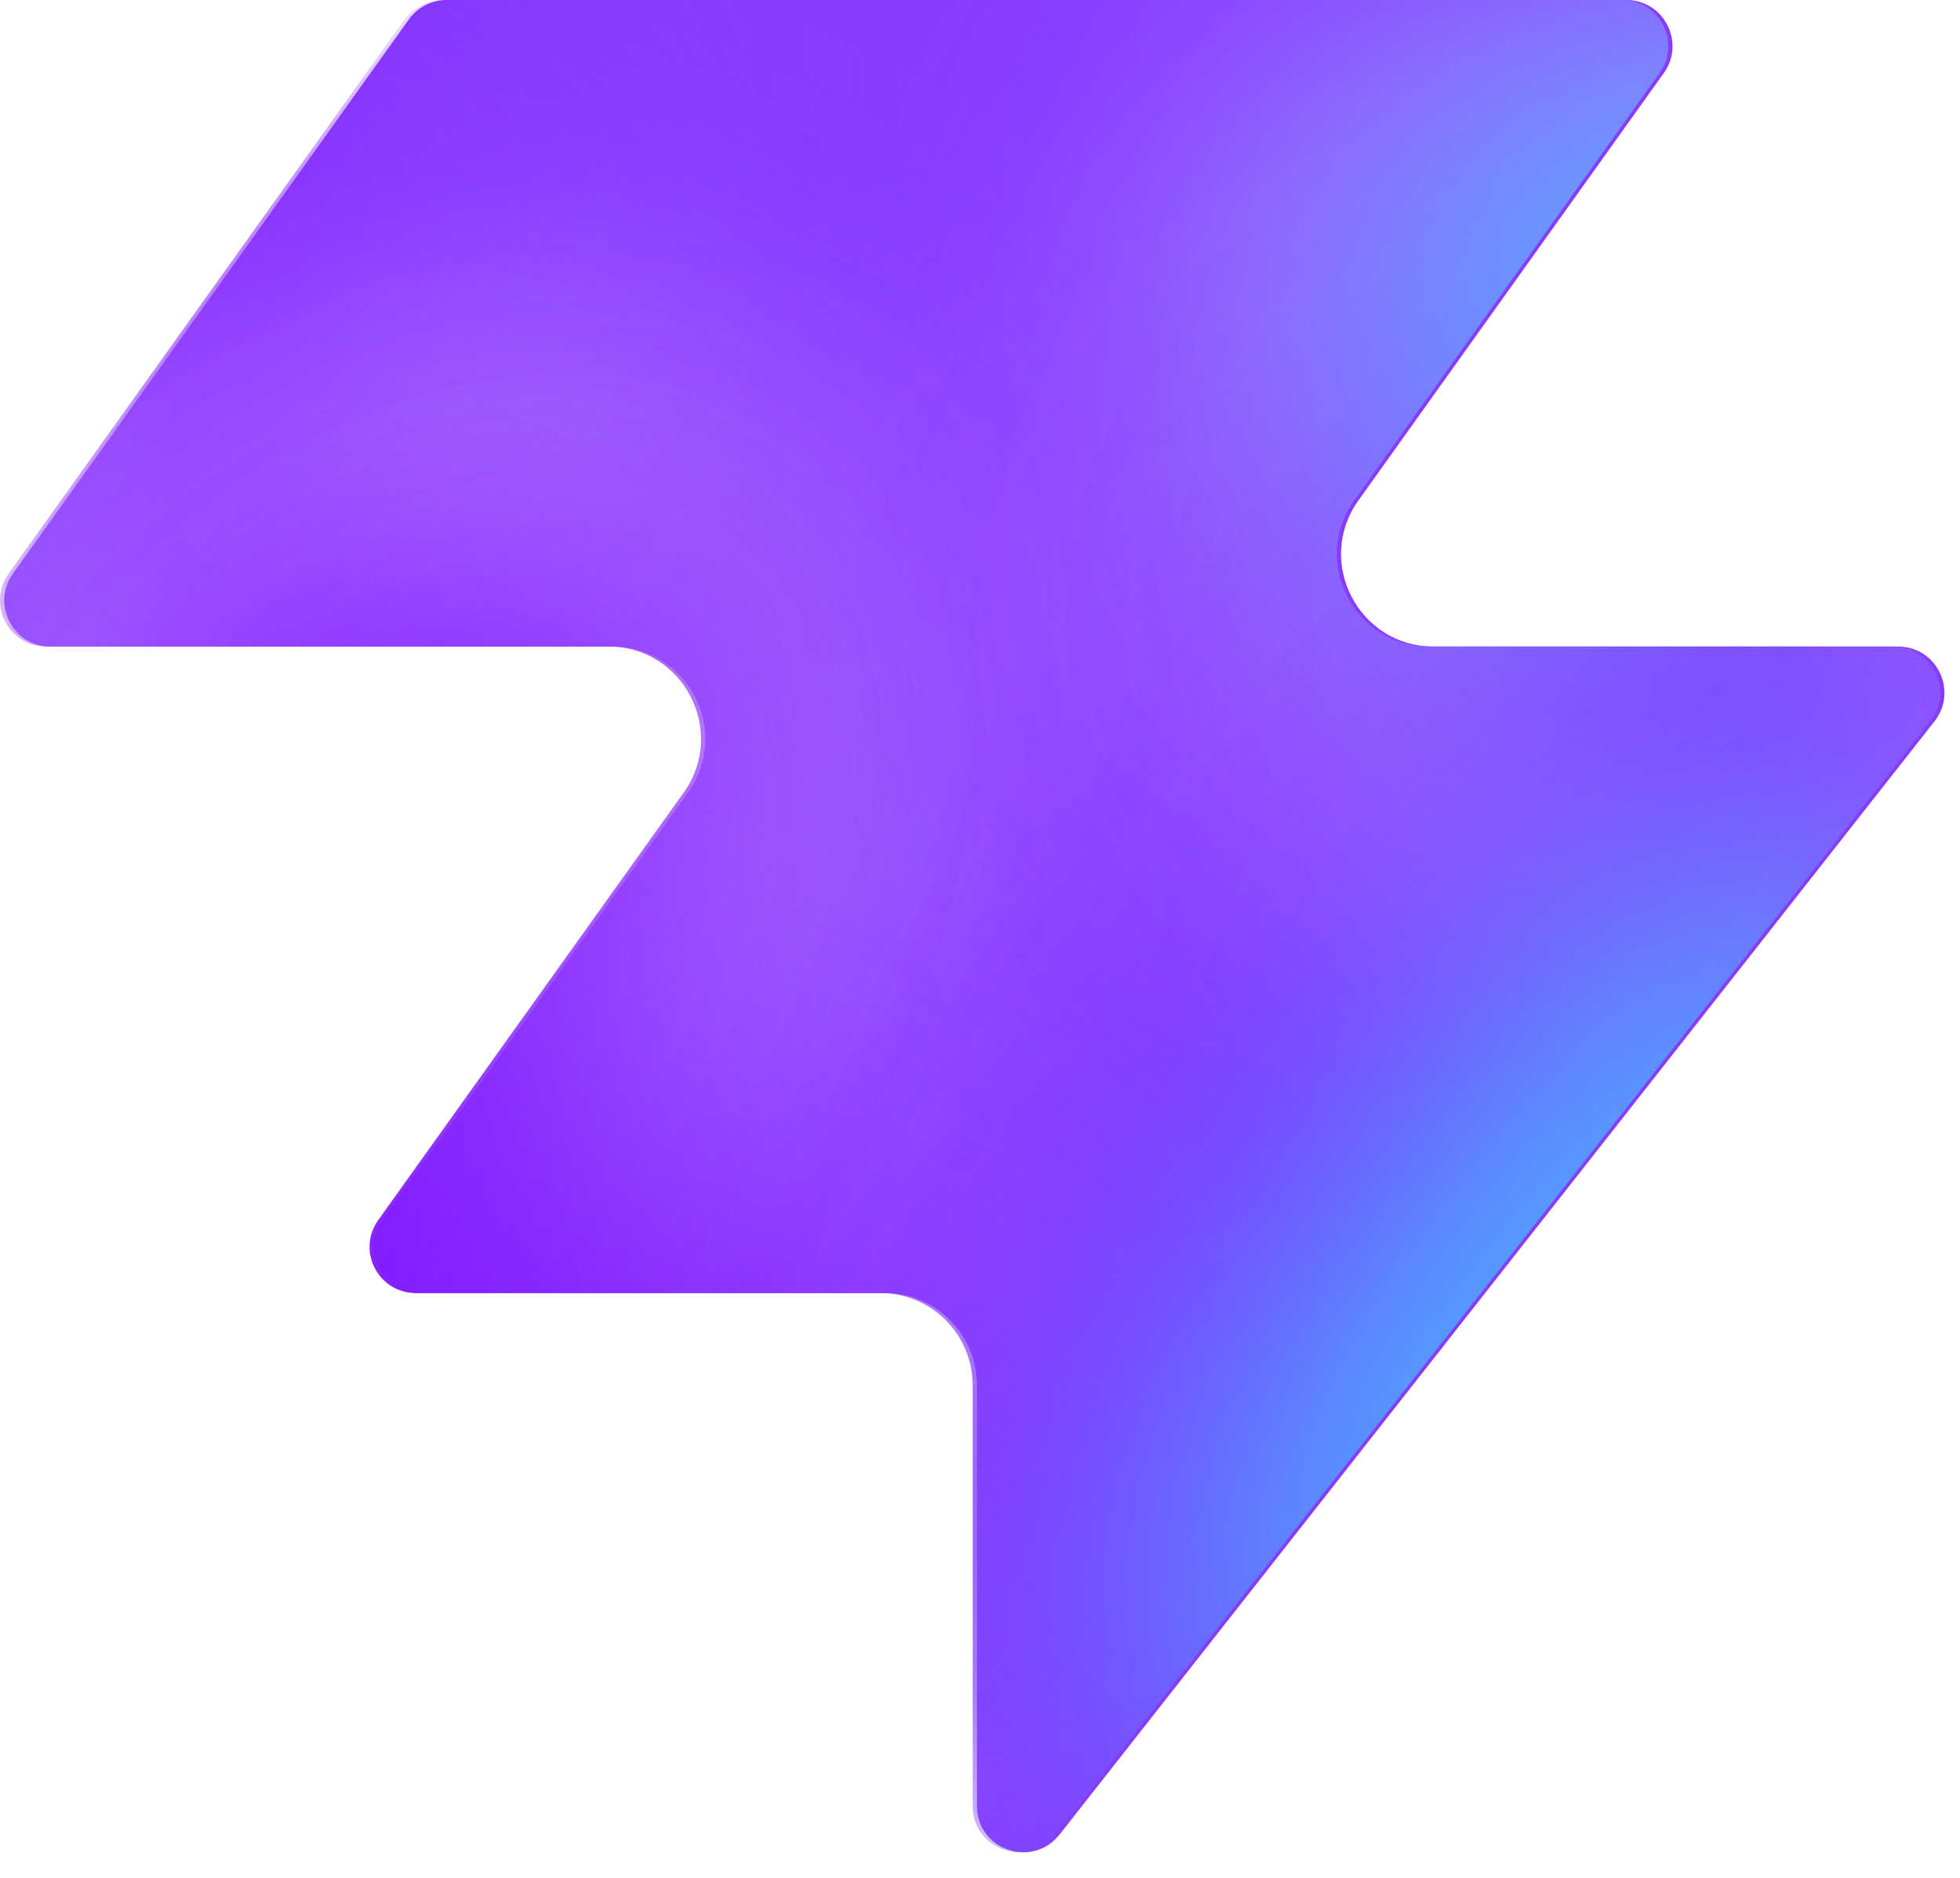
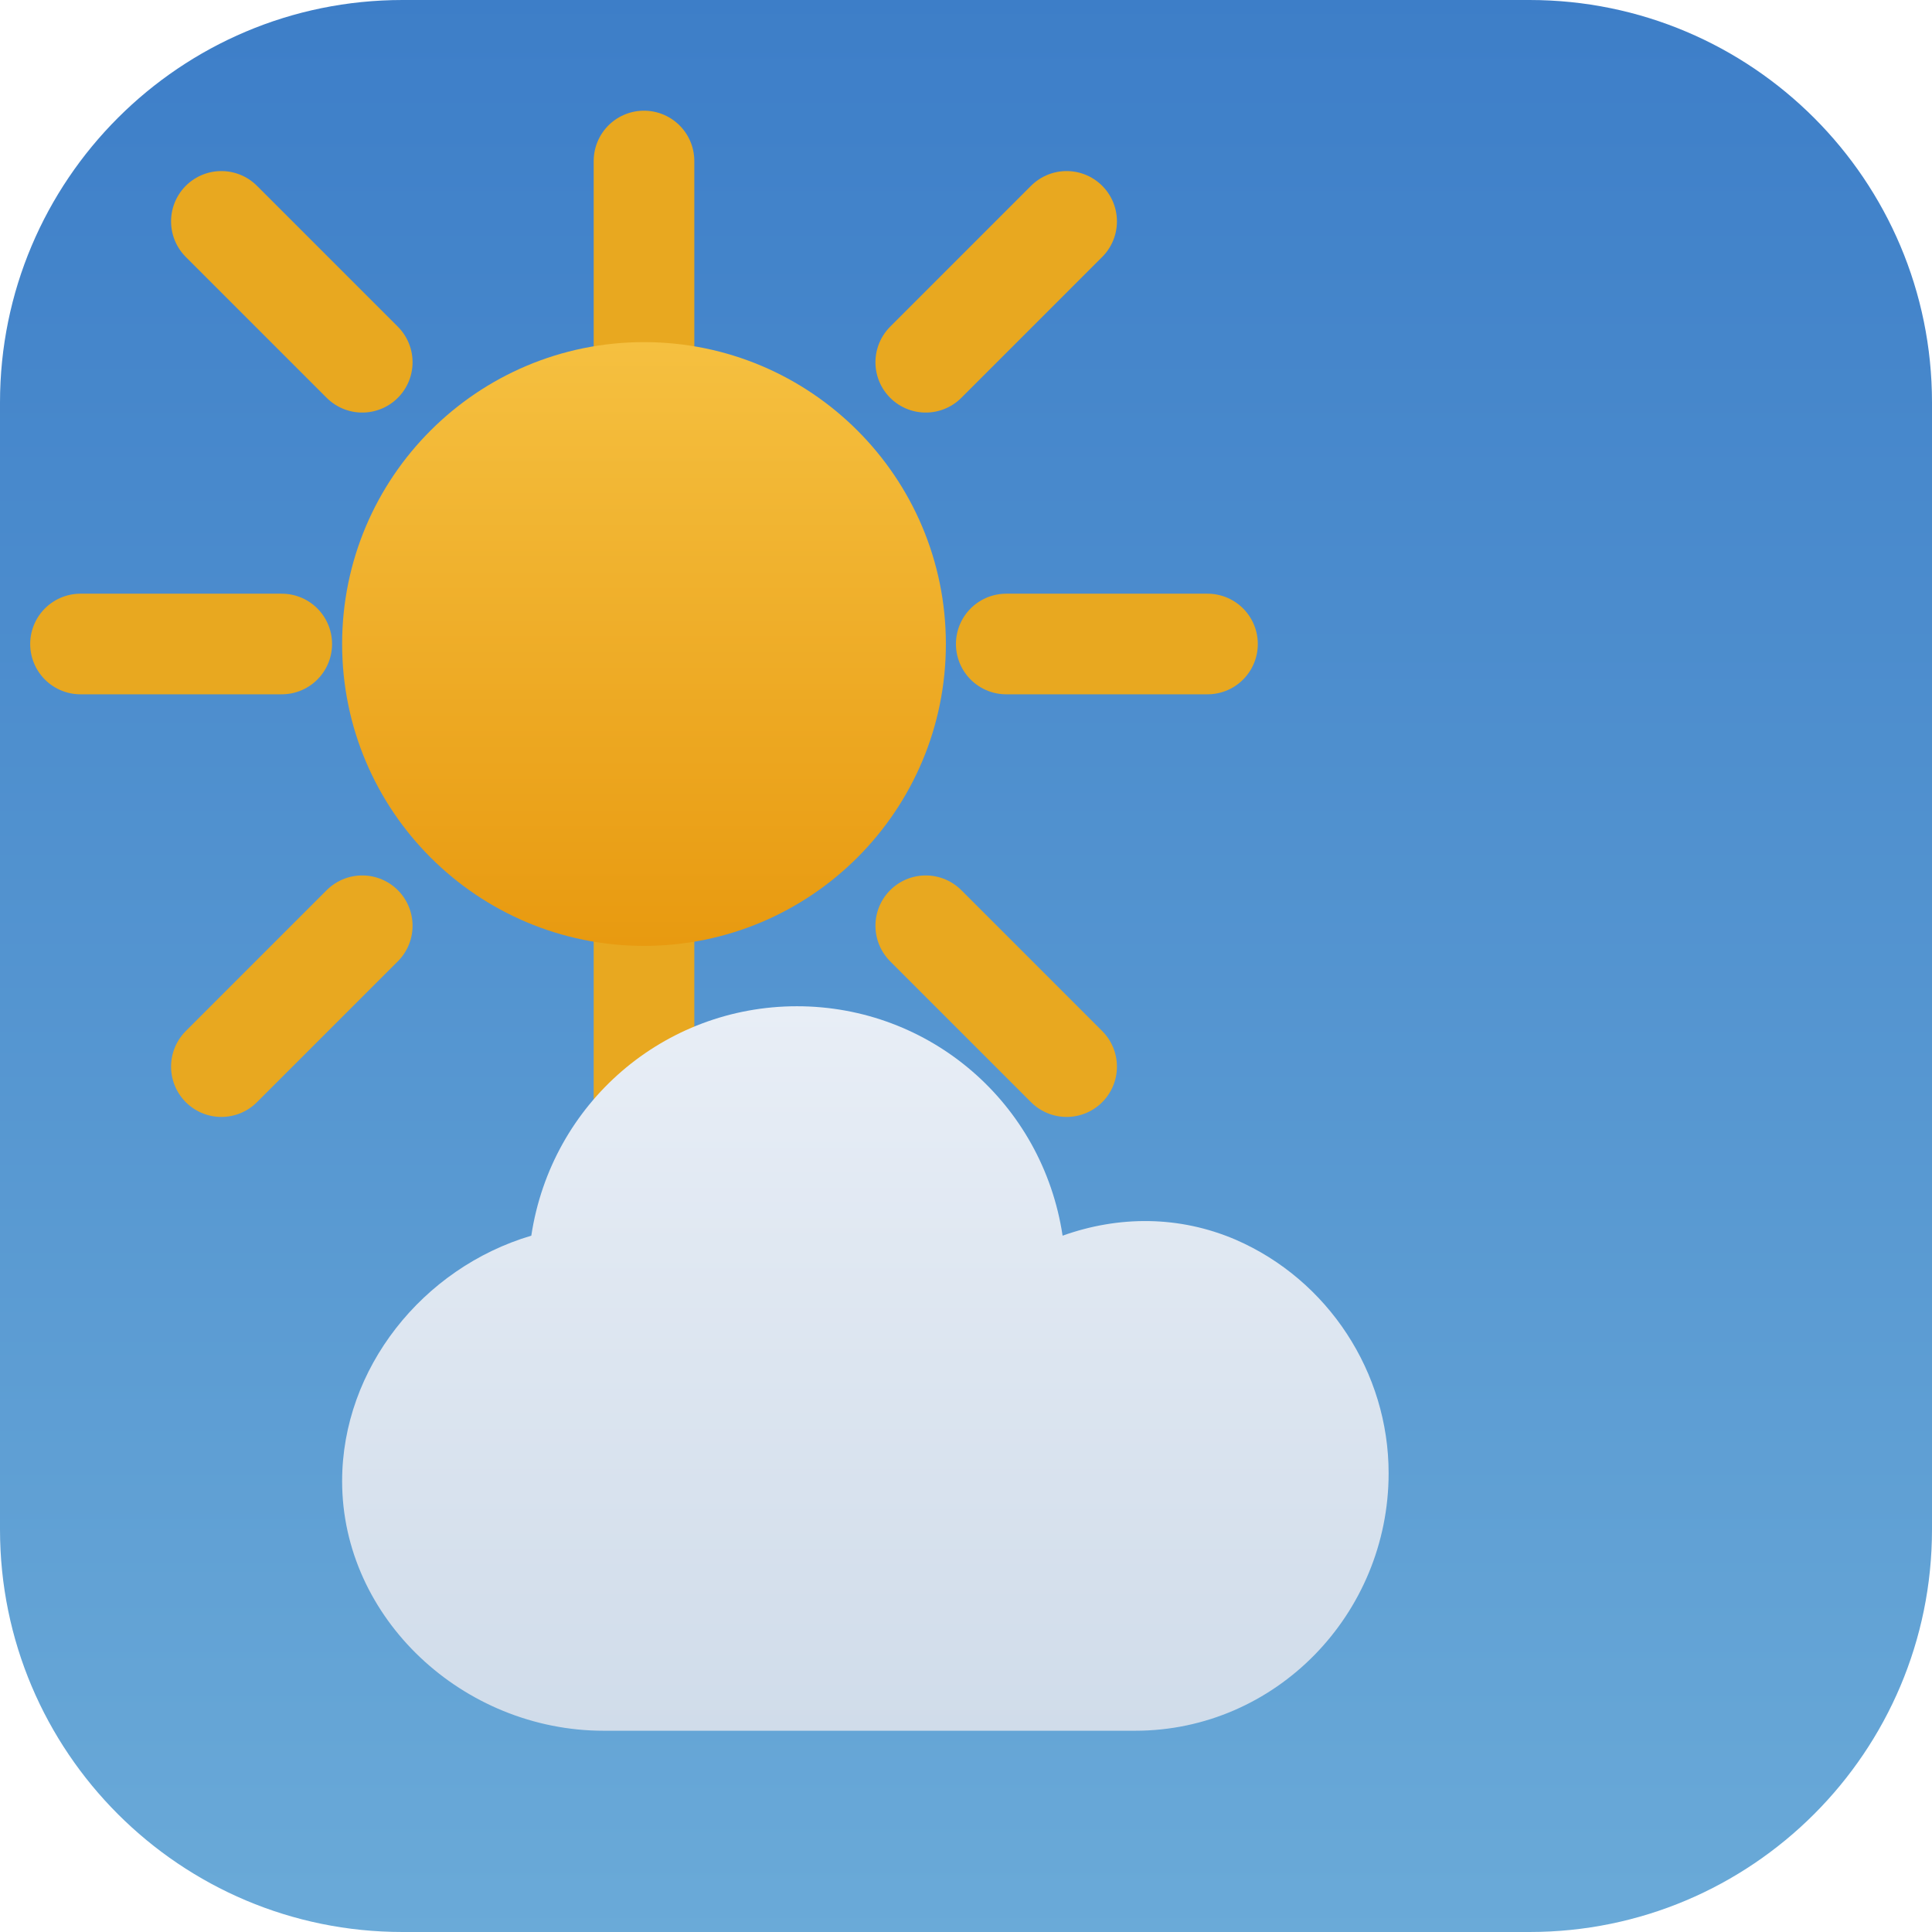
- <svg xmlns="http://www.w3.org/2000/svg" width="48" height="46" fill="none" viewBox="0 0 48 46">
-   <path fill="#863bff" d="M25.946 44.938c-.664.845-2.021.375-2.021-.698V33.937a2.26 2.26 0 0 0-2.262-2.262H10.287c-.92 0-1.456-1.04-.92-1.788l7.48-10.471c1.07-1.497 0-3.578-1.842-3.578H1.237c-.92 0-1.456-1.04-.92-1.788L10.013.474c.214-.297.556-.474.92-.474h28.894c.92 0 1.456 1.04.92 1.788l-7.48 10.471c-1.07 1.498 0 3.579 1.842 3.579h11.377c.943 0 1.473 1.088.89 1.83L25.947 44.94z" style="fill:#863bff;fill:color(display-p3 .525 .23 1);fill-opacity:1" />
-   <mask id="a" width="48" height="46" x="0" y="0" maskUnits="userSpaceOnUse" style="mask-type:alpha">
-     <path fill="#000" d="M25.842 44.938c-.664.844-2.021.375-2.021-.698V33.937a2.26 2.26 0 0 0-2.262-2.262H10.183c-.92 0-1.456-1.04-.92-1.788l7.48-10.471c1.07-1.498 0-3.579-1.842-3.579H1.133c-.92 0-1.456-1.04-.92-1.787L9.91.473c.214-.297.556-.474.92-.474h28.894c.92 0 1.456 1.04.92 1.788l-7.48 10.471c-1.07 1.498 0 3.578 1.842 3.578h11.377c.943 0 1.473 1.088.89 1.832L25.843 44.94z" style="fill:#000;fill-opacity:1" />
-   </mask>
-   <g mask="url(#a)">
-     <g filter="url(#b)">
-       <ellipse cx="5.508" cy="14.704" fill="#ede6ff" rx="5.508" ry="14.704" style="fill:#ede6ff;fill:color(display-p3 .927 .903 1);fill-opacity:1" transform="matrix(.00324 1 1 -.00324 -4.47 31.516)" />
-     </g>
-     <g filter="url(#c)">
-       <ellipse cx="10.399" cy="29.851" fill="#ede6ff" rx="10.399" ry="29.851" style="fill:#ede6ff;fill:color(display-p3 .927 .903 1);fill-opacity:1" transform="matrix(.00324 1 1 -.00324 -39.328 7.883)" />
-     </g>
-     <g filter="url(#d)">
-       <ellipse cx="5.508" cy="30.487" fill="#7e14ff" rx="5.508" ry="30.487" style="fill:#7e14ff;fill:color(display-p3 .492 .077 1);fill-opacity:1" transform="rotate(89.814 -25.913 -14.639)scale(1 -1)" />
-     </g>
-     <g filter="url(#e)">
-       <ellipse cx="5.508" cy="30.599" fill="#7e14ff" rx="5.508" ry="30.599" style="fill:#7e14ff;fill:color(display-p3 .492 .077 1);fill-opacity:1" transform="rotate(89.814 -32.644 -3.334)scale(1 -1)" />
-     </g>
-     <g filter="url(#f)">
-       <ellipse cx="5.508" cy="30.599" fill="#7e14ff" rx="5.508" ry="30.599" style="fill:#7e14ff;fill:color(display-p3 .492 .077 1);fill-opacity:1" transform="matrix(.00324 1 1 -.00324 -34.34 30.47)" />
-     </g>
-     <g filter="url(#g)">
-       <ellipse cx="14.072" cy="22.078" fill="#ede6ff" rx="14.072" ry="22.078" style="fill:#ede6ff;fill:color(display-p3 .927 .903 1);fill-opacity:1" transform="rotate(93.35 24.506 48.493)scale(-1 1)" />
-     </g>
-     <g filter="url(#h)">
-       <ellipse cx="3.47" cy="21.501" fill="#7e14ff" rx="3.47" ry="21.501" style="fill:#7e14ff;fill:color(display-p3 .492 .077 1);fill-opacity:1" transform="rotate(89.009 28.708 47.59)scale(-1 1)" />
-     </g>
-     <g filter="url(#i)">
-       <ellipse cx="3.47" cy="21.501" fill="#7e14ff" rx="3.47" ry="21.501" style="fill:#7e14ff;fill:color(display-p3 .492 .077 1);fill-opacity:1" transform="rotate(89.009 28.708 47.59)scale(-1 1)" />
-     </g>
-     <g filter="url(#j)">
-       <ellipse cx=".387" cy="8.972" fill="#7e14ff" rx="4.407" ry="29.108" style="fill:#7e14ff;fill:color(display-p3 .492 .077 1);fill-opacity:1" transform="rotate(39.51 .387 8.972)" />
-     </g>
-     <g filter="url(#k)">
-       <ellipse cx="47.523" cy="-6.092" fill="#7e14ff" rx="4.407" ry="29.108" style="fill:#7e14ff;fill:color(display-p3 .492 .077 1);fill-opacity:1" transform="rotate(37.892 47.523 -6.092)" />
-     </g>
-     <g filter="url(#l)">
-       <ellipse cx="41.412" cy="6.333" fill="#47bfff" rx="5.971" ry="9.665" style="fill:#47bfff;fill:color(display-p3 .28 .748 1);fill-opacity:1" transform="rotate(37.892 41.412 6.333)" />
-     </g>
-     <g filter="url(#m)">
-       <ellipse cx="-1.879" cy="38.332" fill="#7e14ff" rx="4.407" ry="29.108" style="fill:#7e14ff;fill:color(display-p3 .492 .077 1);fill-opacity:1" transform="rotate(37.892 -1.88 38.332)" />
-     </g>
-     <g filter="url(#n)">
-       <ellipse cx="-1.879" cy="38.332" fill="#7e14ff" rx="4.407" ry="29.108" style="fill:#7e14ff;fill:color(display-p3 .492 .077 1);fill-opacity:1" transform="rotate(37.892 -1.88 38.332)" />
-     </g>
-     <g filter="url(#o)">
-       <ellipse cx="35.651" cy="29.907" fill="#7e14ff" rx="4.407" ry="29.108" style="fill:#7e14ff;fill:color(display-p3 .492 .077 1);fill-opacity:1" transform="rotate(37.892 35.651 29.907)" />
-     </g>
-     <g filter="url(#p)">
-       <ellipse cx="38.418" cy="32.4" fill="#47bfff" rx="5.971" ry="15.297" style="fill:#47bfff;fill:color(display-p3 .28 .748 1);fill-opacity:1" transform="rotate(37.892 38.418 32.4)" />
-     </g>
-   </g>
+ <svg xmlns="http://www.w3.org/2000/svg" viewBox="0 0 48 48" fill="none" width="48" height="48">
  <defs>
-     <filter id="b" width="60.045" height="41.654" x="-19.77" y="16.149" color-interpolation-filters="sRGB" filterUnits="userSpaceOnUse">
-       <feFlood flood-opacity="0" result="BackgroundImageFix" />
-       <feBlend in="SourceGraphic" in2="BackgroundImageFix" result="shape" />
-       <feGaussianBlur result="effect1_foregroundBlur_2002_17158" stdDeviation="7.659" />
-     </filter>
-     <filter id="c" width="90.34" height="51.437" x="-54.613" y="-7.533" color-interpolation-filters="sRGB" filterUnits="userSpaceOnUse">
-       <feFlood flood-opacity="0" result="BackgroundImageFix" />
-       <feBlend in="SourceGraphic" in2="BackgroundImageFix" result="shape" />
-       <feGaussianBlur result="effect1_foregroundBlur_2002_17158" stdDeviation="7.659" />
-     </filter>
-     <filter id="d" width="79.355" height="29.4" x="-49.64" y="2.03" color-interpolation-filters="sRGB" filterUnits="userSpaceOnUse">
-       <feFlood flood-opacity="0" result="BackgroundImageFix" />
-       <feBlend in="SourceGraphic" in2="BackgroundImageFix" result="shape" />
-       <feGaussianBlur result="effect1_foregroundBlur_2002_17158" stdDeviation="4.596" />
-     </filter>
-     <filter id="e" width="79.579" height="29.4" x="-45.045" y="20.029" color-interpolation-filters="sRGB" filterUnits="userSpaceOnUse">
-       <feFlood flood-opacity="0" result="BackgroundImageFix" />
-       <feBlend in="SourceGraphic" in2="BackgroundImageFix" result="shape" />
-       <feGaussianBlur result="effect1_foregroundBlur_2002_17158" stdDeviation="4.596" />
-     </filter>
-     <filter id="f" width="79.579" height="29.4" x="-43.513" y="21.178" color-interpolation-filters="sRGB" filterUnits="userSpaceOnUse">
-       <feFlood flood-opacity="0" result="BackgroundImageFix" />
-       <feBlend in="SourceGraphic" in2="BackgroundImageFix" result="shape" />
-       <feGaussianBlur result="effect1_foregroundBlur_2002_17158" stdDeviation="4.596" />
-     </filter>
-     <filter id="g" width="74.749" height="58.852" x="15.756" y="-17.901" color-interpolation-filters="sRGB" filterUnits="userSpaceOnUse">
-       <feFlood flood-opacity="0" result="BackgroundImageFix" />
-       <feBlend in="SourceGraphic" in2="BackgroundImageFix" result="shape" />
-       <feGaussianBlur result="effect1_foregroundBlur_2002_17158" stdDeviation="7.659" />
-     </filter>
-     <filter id="h" width="61.377" height="25.362" x="23.548" y="2.284" color-interpolation-filters="sRGB" filterUnits="userSpaceOnUse">
-       <feFlood flood-opacity="0" result="BackgroundImageFix" />
-       <feBlend in="SourceGraphic" in2="BackgroundImageFix" result="shape" />
-       <feGaussianBlur result="effect1_foregroundBlur_2002_17158" stdDeviation="4.596" />
-     </filter>
-     <filter id="i" width="61.377" height="25.362" x="23.548" y="2.284" color-interpolation-filters="sRGB" filterUnits="userSpaceOnUse">
-       <feFlood flood-opacity="0" result="BackgroundImageFix" />
-       <feBlend in="SourceGraphic" in2="BackgroundImageFix" result="shape" />
-       <feGaussianBlur result="effect1_foregroundBlur_2002_17158" stdDeviation="4.596" />
-     </filter>
-     <filter id="j" width="56.045" height="63.649" x="-27.636" y="-22.853" color-interpolation-filters="sRGB" filterUnits="userSpaceOnUse">
-       <feFlood flood-opacity="0" result="BackgroundImageFix" />
-       <feBlend in="SourceGraphic" in2="BackgroundImageFix" result="shape" />
-       <feGaussianBlur result="effect1_foregroundBlur_2002_17158" stdDeviation="4.596" />
-     </filter>
-     <filter id="k" width="54.814" height="64.646" x="20.116" y="-38.415" color-interpolation-filters="sRGB" filterUnits="userSpaceOnUse">
-       <feFlood flood-opacity="0" result="BackgroundImageFix" />
-       <feBlend in="SourceGraphic" in2="BackgroundImageFix" result="shape" />
-       <feGaussianBlur result="effect1_foregroundBlur_2002_17158" stdDeviation="4.596" />
-     </filter>
-     <filter id="l" width="33.541" height="35.313" x="24.641" y="-11.323" color-interpolation-filters="sRGB" filterUnits="userSpaceOnUse">
-       <feFlood flood-opacity="0" result="BackgroundImageFix" />
-       <feBlend in="SourceGraphic" in2="BackgroundImageFix" result="shape" />
-       <feGaussianBlur result="effect1_foregroundBlur_2002_17158" stdDeviation="4.596" />
-     </filter>
-     <filter id="m" width="54.814" height="64.646" x="-29.286" y="6.009" color-interpolation-filters="sRGB" filterUnits="userSpaceOnUse">
-       <feFlood flood-opacity="0" result="BackgroundImageFix" />
-       <feBlend in="SourceGraphic" in2="BackgroundImageFix" result="shape" />
-       <feGaussianBlur result="effect1_foregroundBlur_2002_17158" stdDeviation="4.596" />
-     </filter>
-     <filter id="n" width="54.814" height="64.646" x="-29.286" y="6.009" color-interpolation-filters="sRGB" filterUnits="userSpaceOnUse">
-       <feFlood flood-opacity="0" result="BackgroundImageFix" />
-       <feBlend in="SourceGraphic" in2="BackgroundImageFix" result="shape" />
-       <feGaussianBlur result="effect1_foregroundBlur_2002_17158" stdDeviation="4.596" />
-     </filter>
-     <filter id="o" width="54.814" height="64.646" x="8.244" y="-2.416" color-interpolation-filters="sRGB" filterUnits="userSpaceOnUse">
-       <feFlood flood-opacity="0" result="BackgroundImageFix" />
-       <feBlend in="SourceGraphic" in2="BackgroundImageFix" result="shape" />
-       <feGaussianBlur result="effect1_foregroundBlur_2002_17158" stdDeviation="4.596" />
-     </filter>
-     <filter id="p" width="39.409" height="43.623" x="18.713" y="10.588" color-interpolation-filters="sRGB" filterUnits="userSpaceOnUse">
-       <feFlood flood-opacity="0" result="BackgroundImageFix" />
-       <feBlend in="SourceGraphic" in2="BackgroundImageFix" result="shape" />
-       <feGaussianBlur result="effect1_foregroundBlur_2002_17158" stdDeviation="4.596" />
-     </filter>
+     <linearGradient id="skyGrad" x1="0" y1="0" x2="0" y2="1" gradientUnits="objectBoundingBox">
+       <stop offset="0%" stop-color="#3d7ec8" />
+       <stop offset="100%" stop-color="#6aaad8" />
+     </linearGradient>
+     <linearGradient id="sunGrad" x1="0" y1="0" x2="0" y2="1" gradientUnits="objectBoundingBox">
+       <stop offset="0%" stop-color="#f5c040" />
+       <stop offset="100%" stop-color="#e89a10" />
+     </linearGradient>
+     <linearGradient id="cloudGrad" x1="0" y1="0" x2="0" y2="1" gradientUnits="objectBoundingBox">
+       <stop offset="0%" stop-color="#e8eef6" />
+       <stop offset="100%" stop-color="#d0dcea" />
+     </linearGradient>
  </defs>
+   <rect width="48" height="48" rx="10" fill="url(#skyGrad)" />
+   <line x1="16" y1="4" x2="16" y2="9" stroke="#e8a820" stroke-width="2.5" stroke-linecap="round" />
+   <line x1="16" y1="23" x2="16" y2="28" stroke="#e8a820" stroke-width="2.5" stroke-linecap="round" />
+   <line x1="2" y1="16" x2="7" y2="16" stroke="#e8a820" stroke-width="2.5" stroke-linecap="round" />
+   <line x1="25" y1="16" x2="30" y2="16" stroke="#e8a820" stroke-width="2.5" stroke-linecap="round" />
+   <line x1="5.5" y1="5.5" x2="9" y2="9" stroke="#e8a820" stroke-width="2.5" stroke-linecap="round" />
+   <line x1="23" y1="23" x2="26.5" y2="26.5" stroke="#e8a820" stroke-width="2.5" stroke-linecap="round" />
+   <line x1="26.5" y1="5.5" x2="23" y2="9" stroke="#e8a820" stroke-width="2.5" stroke-linecap="round" />
+   <line x1="9" y1="23" x2="5.5" y2="26.5" stroke="#e8a820" stroke-width="2.5" stroke-linecap="round" />
+   <circle cx="16" cy="16" r="7.5" fill="url(#sunGrad)" />
+   <path d="     M 15 43     C 11.5 43 8.5 40.2 8.5 36.8     C 8.5 34 10.5 31.5 13.2 30.7     C 13.7 27.4 16.5 25 19.8 25     C 23.1 25 25.9 27.4 26.4 30.7     C 27.8 30.2 29.3 30.2 30.7 30.8     C 33 31.8 34.5 34.1 34.5 36.6     C 34.5 40.1 31.7 43 28.2 43     Z" fill="url(#cloudGrad)" />
</svg>
